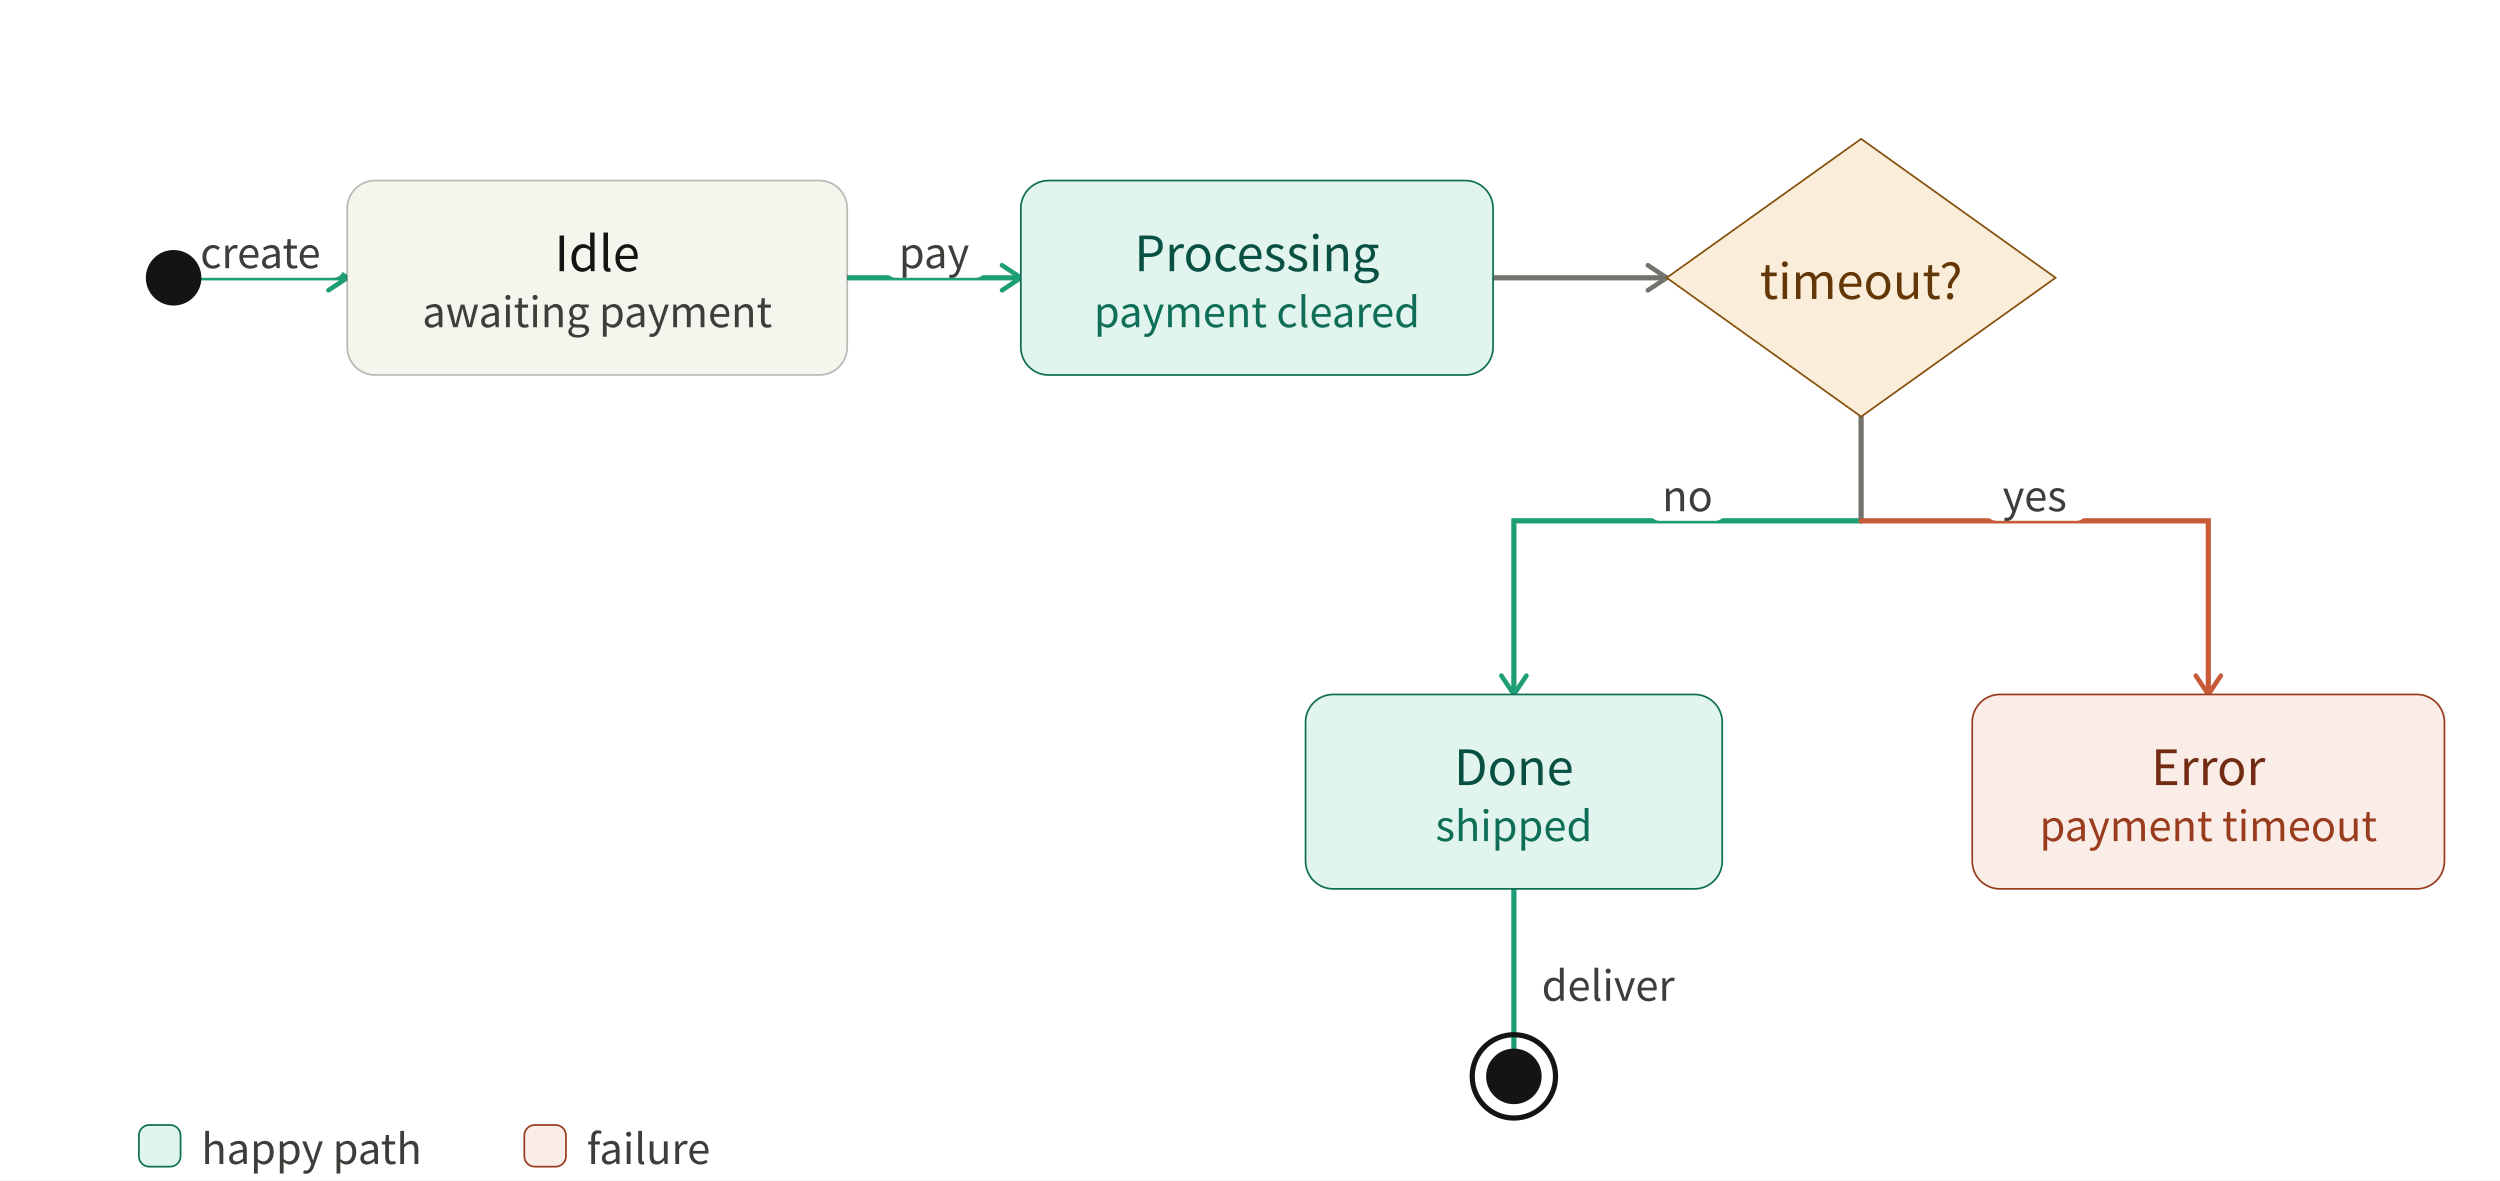
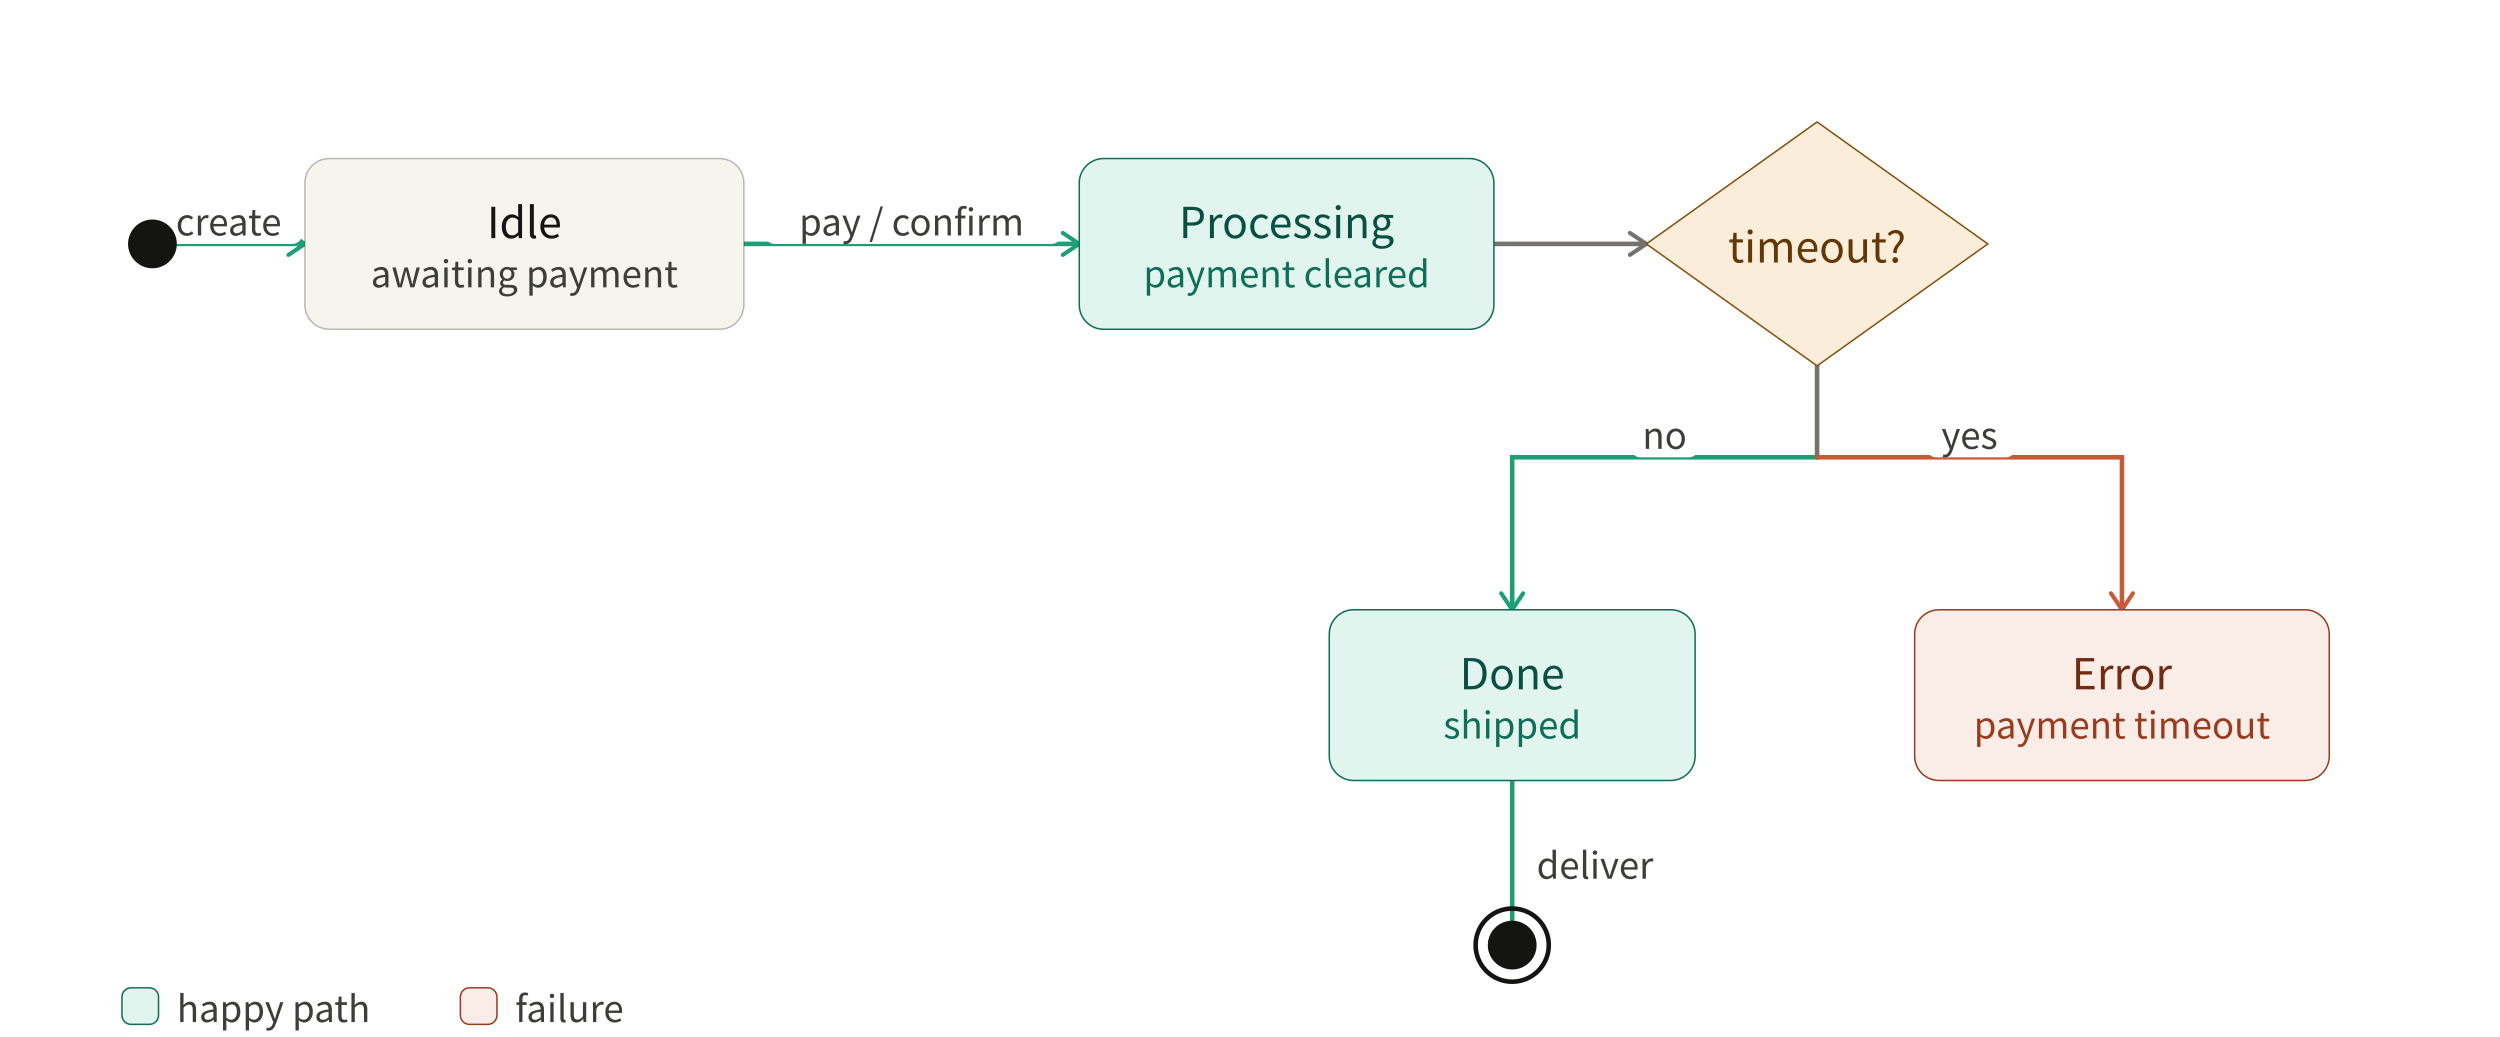
- <svg xmlns="http://www.w3.org/2000/svg" viewBox="0 0 720 340" width="720" height="340" role="img">
+ <svg xmlns="http://www.w3.org/2000/svg" viewBox="0 0 820 340" width="820" height="340" role="img">
  <style>text { font-family: 'Anthropic Sans', -apple-system, BlinkMacSystemFont, 'Segoe UI', 'PingFang SC', 'Microsoft YaHei', 'Hiragino Sans GB', 'Noto Sans CJK SC', sans-serif; }</style>
  <defs>
    <marker id="arrow" viewBox="0 0 10 10" refX="8" refY="5" markerWidth="6" markerHeight="6" orient="auto-start-reverse">
      <path d="M2 1L8 5L2 9" fill="none" stroke="context-stroke" stroke-width="1.5" stroke-linecap="round" stroke-linejoin="round" />
    </marker>
  </defs>
-   <rect width="720" height="340" fill="#FFFFFF" />
+   <rect width="820" height="340" fill="#FFFFFF" />
  <line x1="50" y1="80" x2="100" y2="80" stroke="#1D9E75" stroke-width="1.5" stroke-linecap="round" marker-end="url(#arrow)" />
-   <line x1="244" y1="80" x2="294" y2="80" stroke="#1D9E75" stroke-width="1.5" stroke-linecap="round" marker-end="url(#arrow)" />
-   <line x1="430" y1="80" x2="480" y2="80" stroke="#73726C" stroke-width="1.5" stroke-linecap="round" marker-end="url(#arrow)" />
-   <line x1="536" y1="120" x2="536" y2="150" stroke="#73726C" stroke-width="1.5" stroke-linecap="round" />
-   <path d="M536 150 L436 150 L436 200" fill="none" stroke="#1D9E75" stroke-width="1.5" stroke-linecap="round" marker-end="url(#arrow)" />
-   <path d="M536 150 L636 150 L636 200" fill="none" stroke="#C75B38" stroke-width="1.5" stroke-linecap="round" marker-end="url(#arrow)" />
-   <line x1="436" y1="256" x2="436" y2="310" stroke="#1D9E75" stroke-width="1.5" stroke-linecap="round" marker-end="url(#arrow)" />
+   <line x1="244" y1="80" x2="354" y2="80" stroke="#1D9E75" stroke-width="1.5" stroke-linecap="round" marker-end="url(#arrow)" />
+   <line x1="490" y1="80" x2="540" y2="80" stroke="#73726C" stroke-width="1.5" stroke-linecap="round" marker-end="url(#arrow)" />
+   <line x1="596" y1="120" x2="596" y2="150" stroke="#73726C" stroke-width="1.5" stroke-linecap="round" />
+   <path d="M596 150 L496 150 L496 200" fill="none" stroke="#1D9E75" stroke-width="1.5" stroke-linecap="round" marker-end="url(#arrow)" />
+   <path d="M596 150 L696 150 L696 200" fill="none" stroke="#C75B38" stroke-width="1.5" stroke-linecap="round" marker-end="url(#arrow)" />
+   <line x1="496" y1="256" x2="496" y2="310" stroke="#1D9E75" stroke-width="1.5" stroke-linecap="round" marker-end="url(#arrow)" />
  <rect x="50" y="64" width="49" height="16" rx="3" fill="#FFFFFF" />
-   <rect x="255" y="64" width="29" height="16" rx="3" fill="#FFFFFF" />
-   <rect x="475" y="134" width="22" height="16" rx="3" fill="#FFFFFF" />
-   <rect x="572" y="134" width="29" height="16" rx="3" fill="#FFFFFF" />
-   <rect x="444" y="275" width="56" height="16" rx="3" fill="#FFFFFF" />
+   <rect x="251" y="64" width="97" height="16" rx="3" fill="#FFFFFF" />
+   <rect x="535" y="134" width="22" height="16" rx="3" fill="#FFFFFF" />
+   <rect x="632" y="134" width="29" height="16" rx="3" fill="#FFFFFF" />
+   <rect x="504" y="275" width="56" height="16" rx="3" fill="#FFFFFF" />
  <circle cx="50" cy="80" r="8" fill="#141413" />
  <rect x="100" y="52" width="144" height="56" rx="8" fill="#F5F4ED" stroke="rgba(31,30,29,0.3)" stroke-width="0.5" />
-   <rect x="294" y="52" width="136" height="56" rx="8" fill="#E1F5EE" stroke="#0F6E56" stroke-width="0.5" />
-   <polygon points="536,40 592,80 536,120 480,80" fill="#FAEEDA" stroke="#854F0B" stroke-width="0.5" />
-   <rect x="568" y="200" width="136" height="56" rx="8" fill="#FAECE7" stroke="#993C1D" stroke-width="0.5" />
-   <rect x="376" y="200" width="120" height="56" rx="8" fill="#E1F5EE" stroke="#0F6E56" stroke-width="0.5" />
-   <circle cx="436" cy="310" r="12" fill="none" stroke="#141413" stroke-width="1.5" />
-   <circle cx="436" cy="310" r="8" fill="#141413" />
+   <rect x="354" y="52" width="136" height="56" rx="8" fill="#E1F5EE" stroke="#0F6E56" stroke-width="0.5" />
+   <polygon points="596,40 652,80 596,120 540,80" fill="#FAEEDA" stroke="#854F0B" stroke-width="0.5" />
+   <rect x="628" y="200" width="136" height="56" rx="8" fill="#FAECE7" stroke="#993C1D" stroke-width="0.5" />
+   <rect x="436" y="200" width="120" height="56" rx="8" fill="#E1F5EE" stroke="#0F6E56" stroke-width="0.5" />
+   <circle cx="496" cy="310" r="12" fill="none" stroke="#141413" stroke-width="1.5" />
+   <circle cx="496" cy="310" r="8" fill="#141413" />
  <text x="172" y="72" text-anchor="middle" dominant-baseline="central" font-size="14" font-weight="500" fill="#141413">Idle</text>
  <text x="172" y="89" text-anchor="middle" dominant-baseline="central" font-size="12" fill="#3D3D3A">awaiting payment</text>
-   <text x="362" y="72" text-anchor="middle" dominant-baseline="central" font-size="14" font-weight="500" fill="#085041">Processing</text>
-   <text x="362" y="89" text-anchor="middle" dominant-baseline="central" font-size="12" fill="#0F6E56">payment cleared</text>
-   <text x="536" y="80" text-anchor="middle" dominant-baseline="central" font-size="14" font-weight="500" fill="#633806">timeout?</text>
-   <text x="636" y="220" text-anchor="middle" dominant-baseline="central" font-size="14" font-weight="500" fill="#712B13">Error</text>
-   <text x="636" y="237" text-anchor="middle" dominant-baseline="central" font-size="12" fill="#993C1D">payment timeout</text>
-   <text x="436" y="220" text-anchor="middle" dominant-baseline="central" font-size="14" font-weight="500" fill="#085041">Done</text>
-   <text x="436" y="237" text-anchor="middle" dominant-baseline="central" font-size="12" fill="#0F6E56">shipped</text>
+   <text x="422" y="72" text-anchor="middle" dominant-baseline="central" font-size="14" font-weight="500" fill="#085041">Processing</text>
+   <text x="422" y="89" text-anchor="middle" dominant-baseline="central" font-size="12" fill="#0F6E56">payment cleared</text>
+   <text x="596" y="80" text-anchor="middle" dominant-baseline="central" font-size="14" font-weight="500" fill="#633806">timeout?</text>
+   <text x="696" y="220" text-anchor="middle" dominant-baseline="central" font-size="14" font-weight="500" fill="#712B13">Error</text>
+   <text x="696" y="237" text-anchor="middle" dominant-baseline="central" font-size="12" fill="#993C1D">payment timeout</text>
+   <text x="496" y="220" text-anchor="middle" dominant-baseline="central" font-size="14" font-weight="500" fill="#085041">Done</text>
+   <text x="496" y="237" text-anchor="middle" dominant-baseline="central" font-size="12" fill="#0F6E56">shipped</text>
  <text x="75" y="72" text-anchor="middle" dominant-baseline="central" font-size="12" fill="#3D3D3A">create</text>
-   <text x="269" y="72" text-anchor="middle" dominant-baseline="central" font-size="12" fill="#3D3D3A">pay</text>
-   <text x="486" y="142" text-anchor="middle" dominant-baseline="central" font-size="12" fill="#3D3D3A">no</text>
-   <text x="586" y="142" text-anchor="middle" dominant-baseline="central" font-size="12" fill="#3D3D3A">yes</text>
-   <text x="444" y="283" text-anchor="start" dominant-baseline="central" font-size="12" fill="#3D3D3A">deliver</text>
+   <text x="299" y="72" text-anchor="middle" dominant-baseline="central" font-size="12" fill="#3D3D3A">pay / confirm</text>
+   <text x="546" y="142" text-anchor="middle" dominant-baseline="central" font-size="12" fill="#3D3D3A">no</text>
+   <text x="646" y="142" text-anchor="middle" dominant-baseline="central" font-size="12" fill="#3D3D3A">yes</text>
+   <text x="504" y="283" text-anchor="start" dominant-baseline="central" font-size="12" fill="#3D3D3A">deliver</text>
  <rect x="40" y="324" width="12" height="12" rx="3" fill="#E1F5EE" stroke="#0F6E56" stroke-width="0.5" />
  <text x="58" y="330" dominant-baseline="central" font-size="12" fill="#3D3D3A">happy path</text>
  <rect x="151" y="324" width="12" height="12" rx="3" fill="#FAECE7" stroke="#993C1D" stroke-width="0.5" />
  <text x="169" y="330" dominant-baseline="central" font-size="12" fill="#3D3D3A">failure</text>
</svg>
